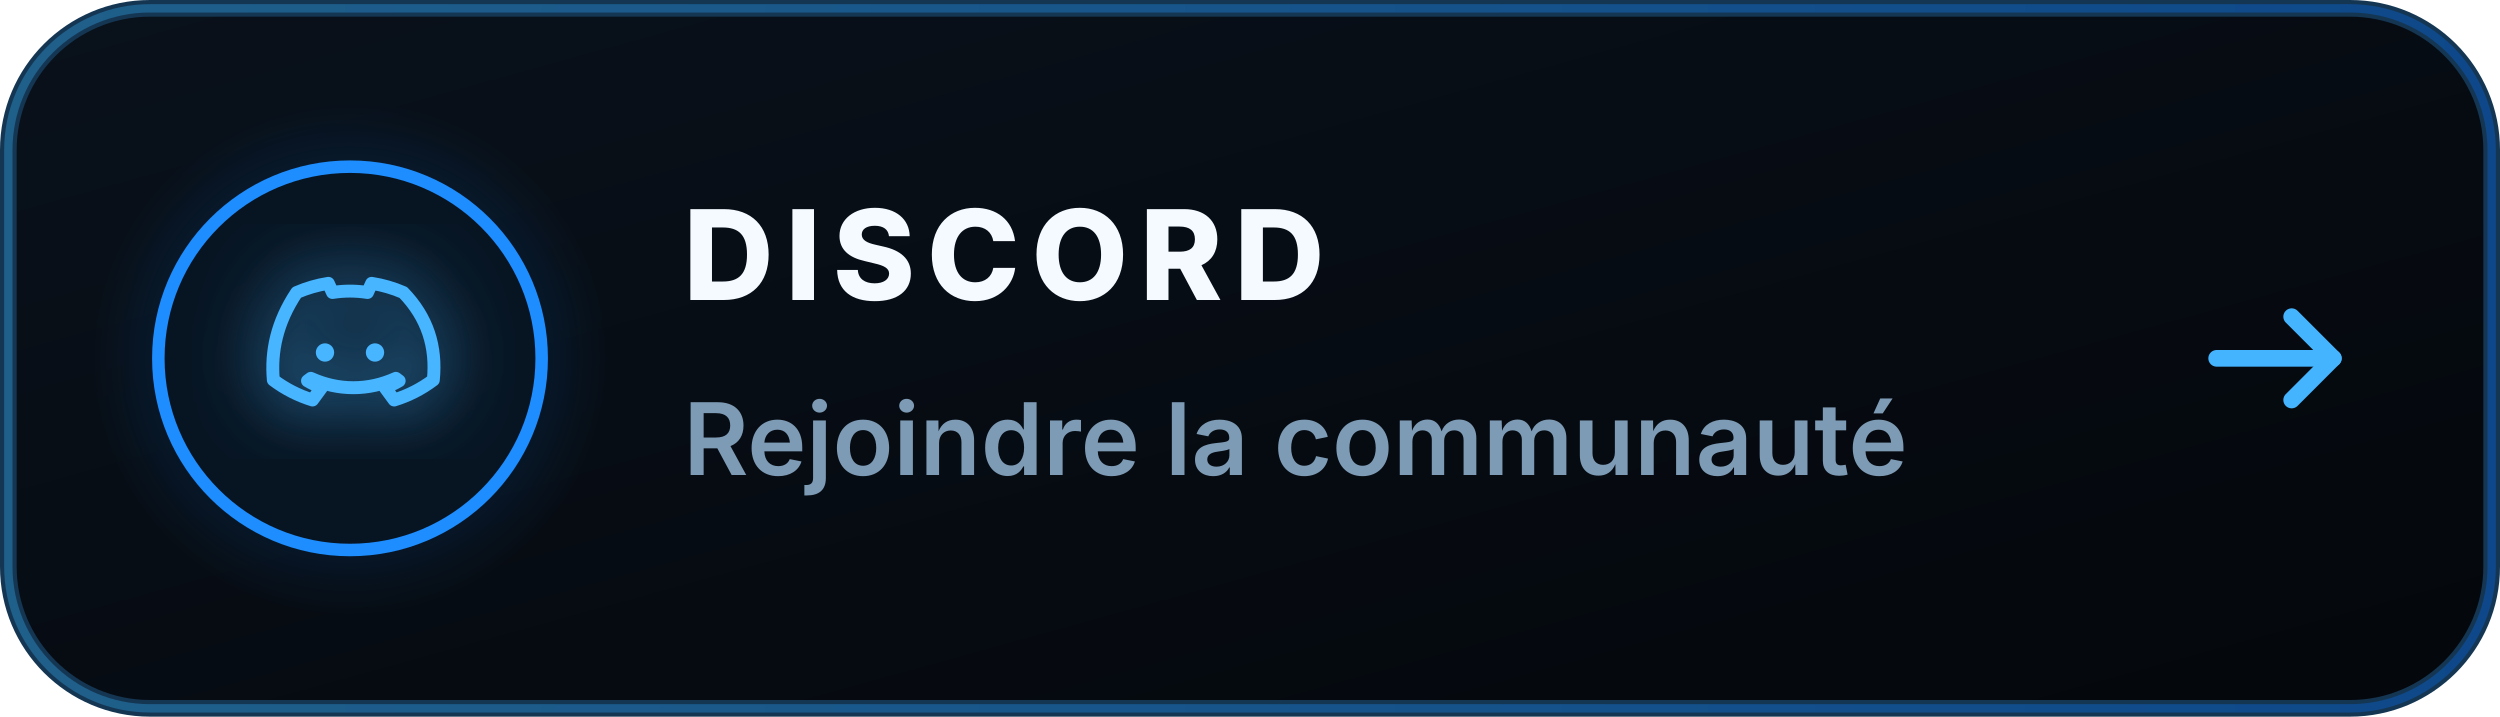
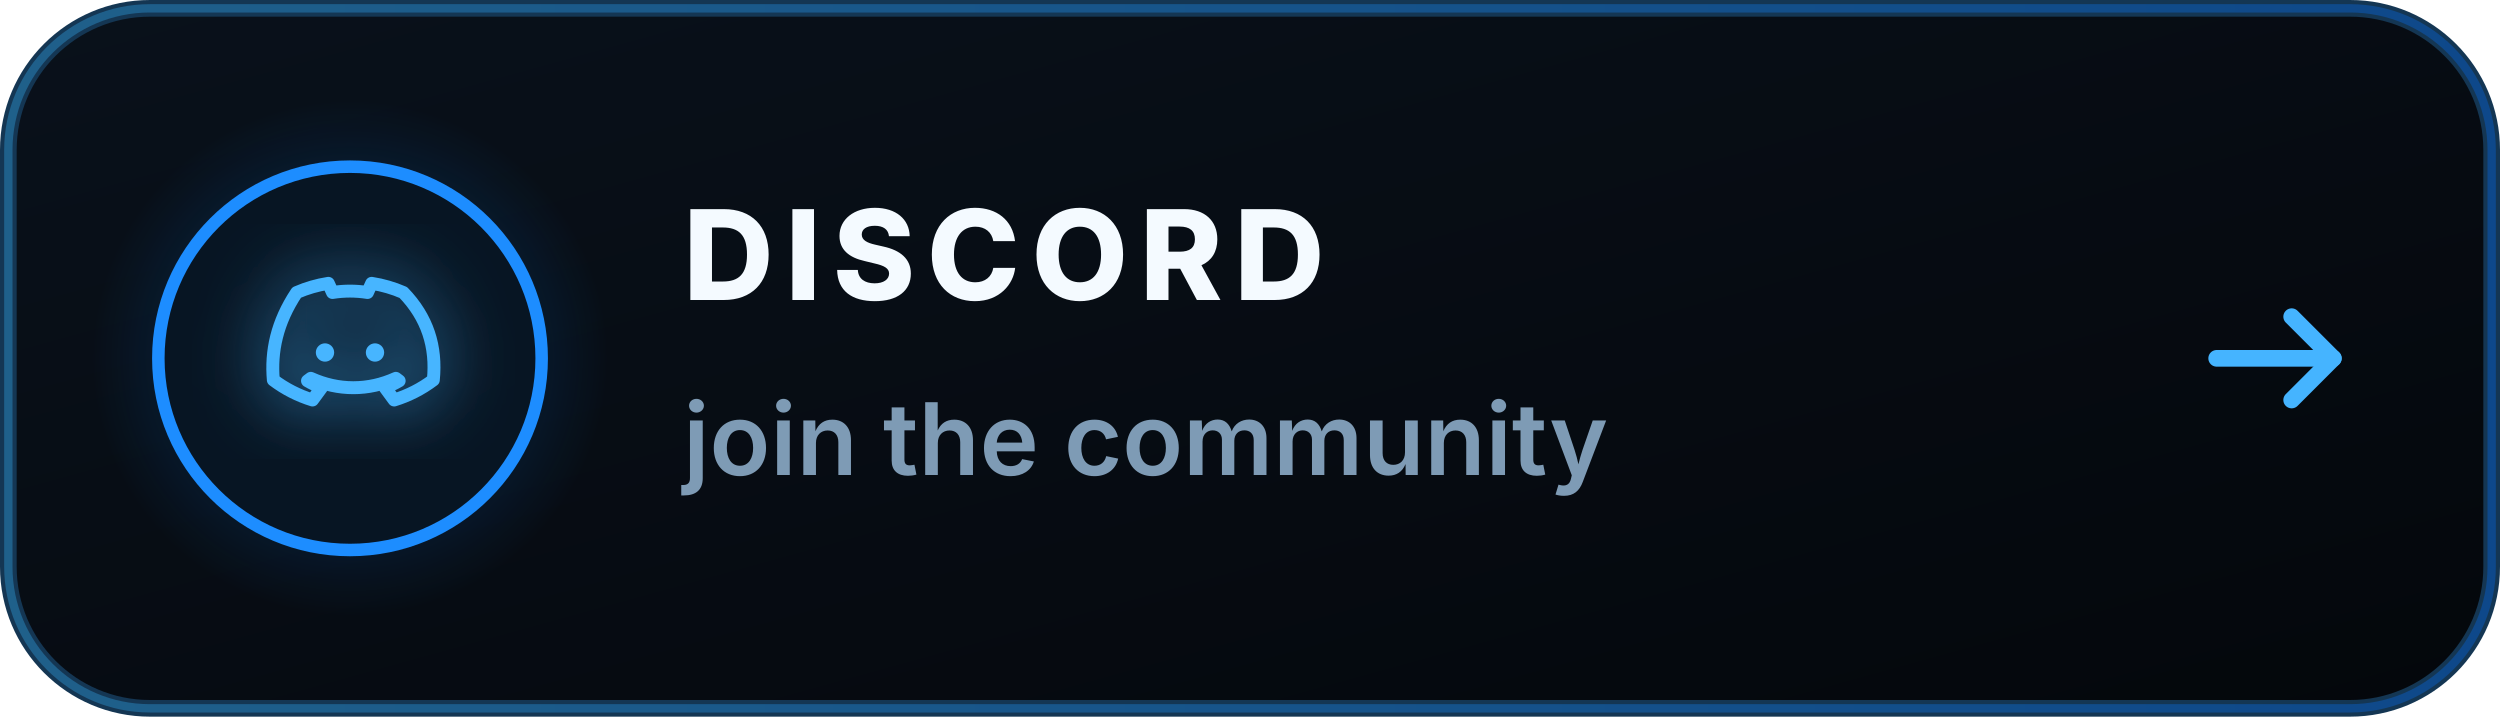
<svg xmlns="http://www.w3.org/2000/svg" width="300" height="86" viewBox="0 0 300 86" fill="none">
  <defs>
    <linearGradient id="bg" x1="0" y1="0" x2="1" y2="1">
      <stop offset="0%" stop-color="#09111B" />
      <stop offset="100%" stop-color="#04070B" />
    </linearGradient>
    <linearGradient id="blue" x1="0" y1="0" x2="1" y2="0">
      <stop offset="0%" stop-color="#36B8FF" />
      <stop offset="100%" stop-color="#006DFF" />
    </linearGradient>
    <radialGradient id="glow" cx="50%" cy="50%" r="50%">
      <stop offset="0%" stop-color="#0787FF" stop-opacity=".34" />
      <stop offset="100%" stop-color="#0787FF" stop-opacity="0" />
    </radialGradient>
    <filter id="softGlow" x="-50%" y="-50%" width="200%" height="200%">
      <feGaussianBlur stdDeviation="4" result="b" />
      <feMerge>
        <feMergeNode in="b" />
        <feMergeNode in="SourceGraphic" />
      </feMerge>
    </filter>
    <style>
      .title {
        font-family: Inter, Segoe UI, Arial, sans-serif;
        font-size: 15px;
        font-weight: 800;
        letter-spacing: 1.4px;
      }
      .sub {
        font-family: Inter, Segoe UI, Arial, sans-serif;
        font-size: 12px;
        font-weight: 600;
      }
      .pulse { animation: pulse 2.2s ease-in-out infinite; transform-origin: 42px 43px; }
      .arrow { animation: arrow 1.8s ease-in-out infinite; }
      .scan { animation: scan 4.5s linear infinite; }
      @keyframes pulse {
        0%,100% { opacity:.60; transform:scale(1); }
        50% { opacity:1; transform:scale(1.08); }
      }
      @keyframes arrow {
        0%,100% { transform: translateX(0); opacity:.65; }
        50% { transform: translateX(4px); opacity:1; }
      }
      @keyframes scan {
        0% { transform: translateX(-100px); opacity:0; }
        20% { opacity:.28; }
        100% { transform: translateX(420px); opacity:0; }
      }
    </style>
  </defs>
  <rect x="1" y="1" width="298" height="84" rx="17" fill="url(#bg)" stroke="#143653" stroke-width="2" />
  <rect x="1" y="1" width="298" height="84" rx="17" stroke="url(#blue)" stroke-opacity=".32" />
  <circle cx="42" cy="43" r="31" fill="url(#glow)" />
  <circle class="pulse" cx="42" cy="43" r="23" fill="#071523" stroke="#1D8DFF" stroke-width="1.5" />
  <g transform="translate(30 31)" fill="#46B5FF" filter="url(#softGlow)">
    <path d="M18.4 4.1A15.5 15.5 0 0 0 14.6 3l-.5 1.1a13.2 13.2 0 0 0-4.2 0L9.4 3a15.5 15.5 0 0 0-3.8 1.1C3.2 7.7 2.5 11.2 2.8 14.6a15.2 15.2 0 0 0 4.7 2.4l1.1-1.5a9.7 9.7 0 0 1-1.7-.8l.4-.3c3.3 1.5 6.9 1.5 10.2 0l.4.3a10 10 0 0 1-1.7.8l1.1 1.5a15.2 15.2 0 0 0 4.7-2.4c.4-4-.7-7.5-3.6-10.5Z" fill="none" stroke="#46B5FF" stroke-width="1.55" stroke-linejoin="round" />
    <circle cx="9" cy="11.3" r="1.1" fill="#46B5FF" />
    <circle cx="15" cy="11.3" r="1.1" fill="#46B5FF" />
  </g>
  <text x="82" y="36" class="title" fill="#F4FAFF">DISCORD</text>
-   <text x="82" y="57" class="sub" fill="#7E9BB5">Rejoindre la communauté</text>
+   <text x="82" y="57" class="sub" fill="#7E9BB5">join the community</text>
  <g class="arrow" transform="translate(266 35)" stroke="#45B4FF" stroke-width="2" stroke-linecap="round" stroke-linejoin="round">
    <path d="M0 8H14" />
    <path d="M9 3L14 8L9 13" />
  </g>
  <rect class="scan" x="-90" y="0" width="80" height="86" fill="url(#blue)" opacity=".08" />
</svg>
